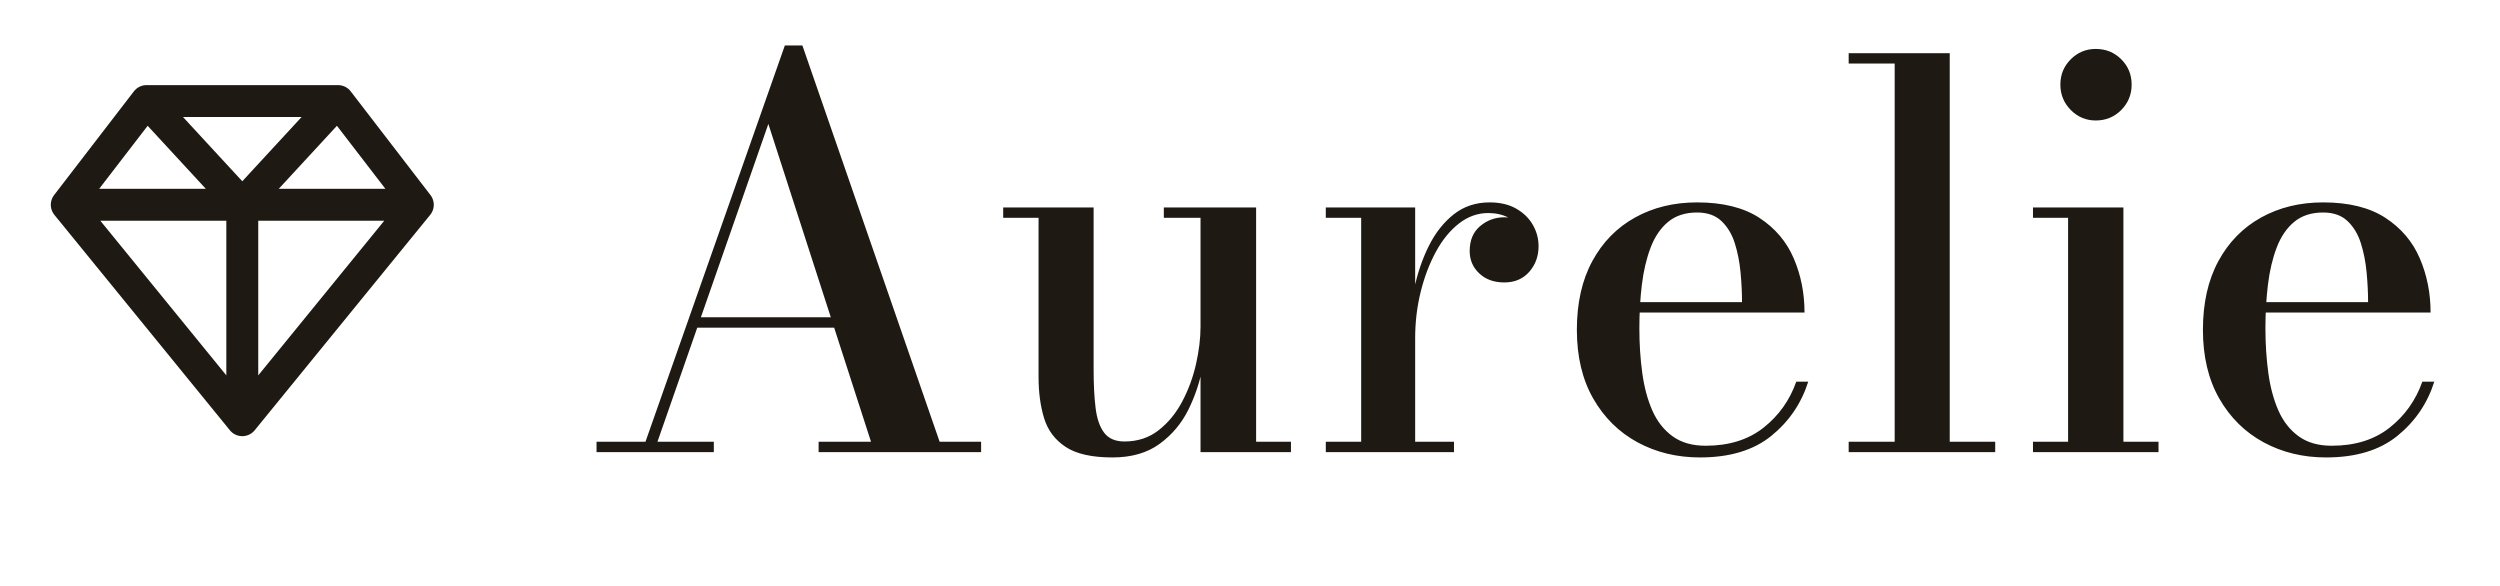
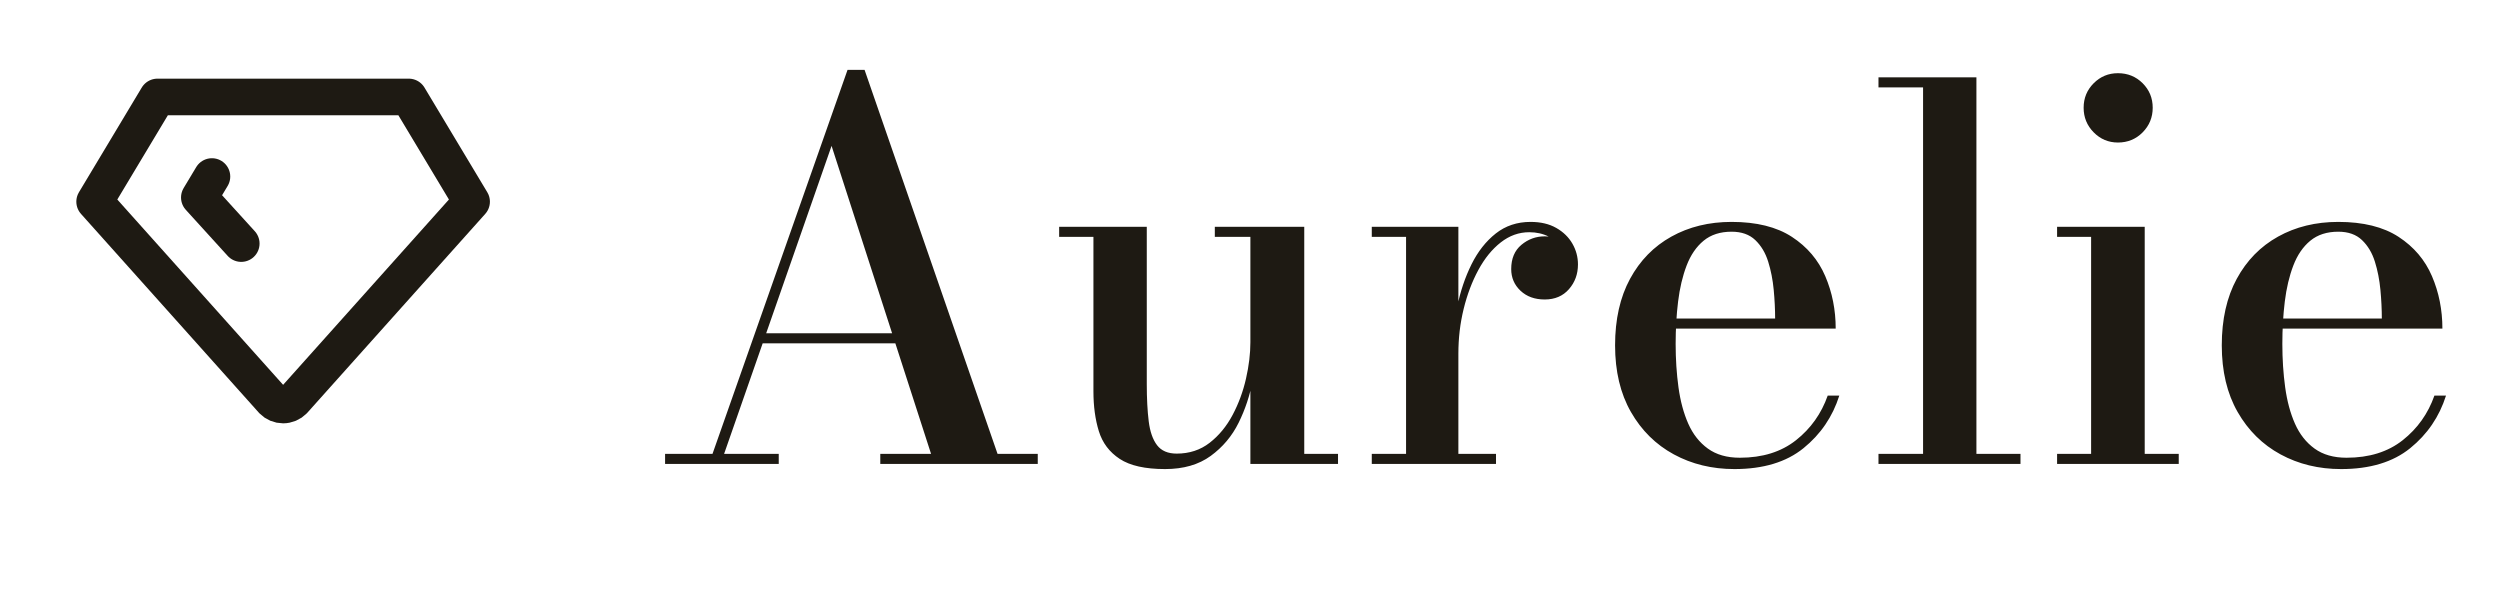
- <svg xmlns="http://www.w3.org/2000/svg" viewBox="-160 -1700 9398 2200" width="188" height="44" role="img" aria-label="Aurelie">
-   <style>@media (prefers-color-scheme: dark){.f{fill:#efe9dc}.s{stroke:#efe9dc}}</style>
-   <g transform="translate(0 -1500) scale(15)">
-     <path d="M26 12h48l20 26-44 54L6 38zM6 38h88M26 12l24 26 24-26M50 38v54" fill="none" class="s" stroke="#1e1a13" stroke-width="8" stroke-linejoin="round" />
+ <svg xmlns="http://www.w3.org/2000/svg" viewBox="-120 -1800 9693 2300" width="194" height="46" role="img" aria-label="Aurelie">
+   <style>@media (prefers-color-scheme: dark){.i{stroke:#efe9dc}.t{fill:#efe9dc}}</style>
+   <g class="i" transform="translate(0 -1830) scale(81.25)" fill="none" stroke="#1e1a13" stroke-width="1.75" stroke-linecap="round" stroke-linejoin="round">
+     <path d="M6 5h12l3 5l-8.5 9.5a.7 .7 0 0 1 -1 0l-8.5 -9.5l3 -5" />
+     <path d="M10 12l-2 -2.2l.6 -1" />
  </g>
-   <path class="f" transform="translate(2025 0)" fill="#1e1a13" d="M425 -468V-507H1064V-468ZM831 -1529 1347 -39H1503V0H892V-39H1089L703 -1234L286 -39H498V0H57V-39H241L765 -1529Z M1997 20Q1881 20 1821.0 -19.5Q1761 -59 1740.0 -127.0Q1719 -195 1719 -282V-881H1586V-920H1926V-310Q1926 -226 1933.5 -165.5Q1941 -105 1966.0 -72.5Q1991 -40 2042 -40Q2116 -40 2170.0 -82.0Q2224 -124 2259.0 -190.0Q2294 -256 2311.0 -331.0Q2328 -406 2328 -472L2352 -476Q2352 -408 2336.5 -323.0Q2321 -238 2282.5 -160.0Q2244 -82 2174.0 -31.0Q2104 20 1997 20ZM2328 0V-881H2190V-920H2537V-39H2668V0Z M3112 -428Q3112 -520 3130.5 -610.0Q3149 -700 3186.0 -774.5Q3223 -849 3280.0 -894.0Q3337 -939 3415 -939Q3474 -939 3515.0 -915.5Q3556 -892 3577.5 -854.5Q3599 -817 3599 -774Q3599 -718 3564.0 -678.0Q3529 -638 3470 -638Q3412 -638 3376.0 -672.0Q3340 -706 3340 -756Q3340 -817 3379.5 -850.0Q3419 -883 3470 -883Q3506 -883 3534.5 -868.5Q3563 -854 3580.0 -829.5Q3597 -805 3597 -774H3558Q3558 -809 3538.5 -837.0Q3519 -865 3485.5 -882.0Q3452 -899 3410 -899Q3350 -899 3299.5 -859.5Q3249 -820 3212.5 -752.5Q3176 -685 3155.5 -601.5Q3135 -518 3135 -428ZM3135 -920V-39H3281V0H2799V-39H2932V-881H2799V-920Z M4206 20Q4076 20 3971.0 -37.0Q3866 -94 3804.5 -201.5Q3743 -309 3743 -460Q3743 -611 3801.0 -718.0Q3859 -825 3961.5 -882.0Q4064 -939 4195 -939Q4340 -939 4429.0 -881.0Q4518 -823 4558.5 -728.5Q4599 -634 4599 -525H3878V-564H4364Q4364 -617 4358.5 -675.5Q4353 -734 4337.0 -785.0Q4321 -836 4287.0 -868.5Q4253 -901 4195 -901Q4129 -901 4086.5 -866.0Q4044 -831 4020.5 -769.5Q3997 -708 3987.5 -630.0Q3978 -552 3978 -466Q3978 -377 3989.0 -297.0Q4000 -217 4027.0 -156.0Q4054 -95 4103.0 -59.5Q4152 -24 4227 -24Q4359 -24 4445.0 -92.0Q4531 -160 4568 -265H4613Q4574 -142 4474.0 -61.0Q4374 20 4206 20Z M5145 -1500V-39H5316V0H4765V-39H4938V-1461H4765V-1500Z M5694 -1247Q5639 -1247 5600.0 -1286.5Q5561 -1326 5561 -1382Q5561 -1438 5600.0 -1477.0Q5639 -1516 5694 -1516Q5751 -1516 5790.0 -1477.0Q5829 -1438 5829 -1382Q5829 -1326 5790.0 -1286.5Q5751 -1247 5694 -1247ZM5798 -920V-39H5930V0H5458V-39H5590V-881H5458V-920Z M6560 20Q6430 20 6325.0 -37.0Q6220 -94 6158.5 -201.5Q6097 -309 6097 -460Q6097 -611 6155.0 -718.0Q6213 -825 6315.5 -882.0Q6418 -939 6549 -939Q6694 -939 6783.0 -881.0Q6872 -823 6912.5 -728.5Q6953 -634 6953 -525H6232V-564H6718Q6718 -617 6712.5 -675.5Q6707 -734 6691.0 -785.0Q6675 -836 6641.0 -868.5Q6607 -901 6549 -901Q6483 -901 6440.5 -866.0Q6398 -831 6374.5 -769.5Q6351 -708 6341.5 -630.0Q6332 -552 6332 -466Q6332 -377 6343.0 -297.0Q6354 -217 6381.0 -156.0Q6408 -95 6457.0 -59.5Q6506 -24 6581 -24Q6713 -24 6799.0 -92.0Q6885 -160 6922 -265H6967Q6928 -142 6828.0 -61.0Q6728 20 6560 20Z" />
+   <path class="t" transform="translate(2400 0)" fill="#1e1a13" d="M425 -468V-507H1064V-468ZM831 -1529 1347 -39H1503V0H892V-39H1089L703 -1234L286 -39H498V0H57V-39H241L765 -1529Z M1997 20Q1881 20 1821.0 -19.5Q1761 -59 1740.0 -127.0Q1719 -195 1719 -282V-881H1586V-920H1926V-310Q1926 -226 1933.5 -165.5Q1941 -105 1966.0 -72.5Q1991 -40 2042 -40Q2116 -40 2170.0 -82.0Q2224 -124 2259.0 -190.0Q2294 -256 2311.0 -331.0Q2328 -406 2328 -472L2352 -476Q2352 -408 2336.5 -323.0Q2321 -238 2282.5 -160.0Q2244 -82 2174.0 -31.0Q2104 20 1997 20ZM2328 0V-881H2190V-920H2537V-39H2668V0Z M3112 -428Q3112 -520 3130.5 -610.0Q3149 -700 3186.0 -774.5Q3223 -849 3280.0 -894.0Q3337 -939 3415 -939Q3474 -939 3515.0 -915.5Q3556 -892 3577.5 -854.5Q3599 -817 3599 -774Q3599 -718 3564.0 -678.0Q3529 -638 3470 -638Q3412 -638 3376.0 -672.0Q3340 -706 3340 -756Q3340 -817 3379.5 -850.0Q3419 -883 3470 -883Q3506 -883 3534.5 -868.5Q3563 -854 3580.0 -829.5Q3597 -805 3597 -774H3558Q3558 -809 3538.5 -837.0Q3519 -865 3485.5 -882.0Q3452 -899 3410 -899Q3350 -899 3299.5 -859.5Q3249 -820 3212.5 -752.5Q3176 -685 3155.5 -601.5Q3135 -518 3135 -428ZM3135 -920V-39H3281V0H2799V-39H2932V-881H2799V-920Z M4206 20Q4076 20 3971.0 -37.0Q3866 -94 3804.5 -201.5Q3743 -309 3743 -460Q3743 -611 3801.0 -718.0Q3859 -825 3961.5 -882.0Q4064 -939 4195 -939Q4340 -939 4429.0 -881.0Q4518 -823 4558.5 -728.5Q4599 -634 4599 -525H3878V-564H4364Q4364 -617 4358.5 -675.5Q4353 -734 4337.0 -785.0Q4321 -836 4287.0 -868.5Q4253 -901 4195 -901Q4129 -901 4086.5 -866.0Q4044 -831 4020.5 -769.5Q3997 -708 3987.5 -630.0Q3978 -552 3978 -466Q3978 -377 3989.0 -297.0Q4000 -217 4027.0 -156.0Q4054 -95 4103.0 -59.5Q4152 -24 4227 -24Q4359 -24 4445.0 -92.0Q4531 -160 4568 -265H4613Q4574 -142 4474.0 -61.0Q4374 20 4206 20Z M5145 -1500V-39H5316V0H4765V-39H4938V-1461H4765V-1500Z M5694 -1247Q5639 -1247 5600.0 -1286.5Q5561 -1326 5561 -1382Q5561 -1438 5600.0 -1477.0Q5639 -1516 5694 -1516Q5751 -1516 5790.0 -1477.0Q5829 -1438 5829 -1382Q5829 -1326 5790.0 -1286.5Q5751 -1247 5694 -1247ZM5798 -920V-39H5930V0H5458V-39H5590V-881H5458V-920Z M6560 20Q6430 20 6325.0 -37.0Q6220 -94 6158.5 -201.5Q6097 -309 6097 -460Q6097 -611 6155.0 -718.0Q6213 -825 6315.5 -882.0Q6418 -939 6549 -939Q6694 -939 6783.0 -881.0Q6872 -823 6912.5 -728.5Q6953 -634 6953 -525H6232V-564H6718Q6718 -617 6712.5 -675.5Q6707 -734 6691.0 -785.0Q6675 -836 6641.0 -868.5Q6607 -901 6549 -901Q6483 -901 6440.5 -866.0Q6398 -831 6374.5 -769.5Q6351 -708 6341.5 -630.0Q6332 -552 6332 -466Q6332 -377 6343.0 -297.0Q6354 -217 6381.0 -156.0Q6408 -95 6457.0 -59.5Q6506 -24 6581 -24Q6713 -24 6799.0 -92.0Q6885 -160 6922 -265H6967Q6928 -142 6828.0 -61.0Q6728 20 6560 20Z" />
</svg>
